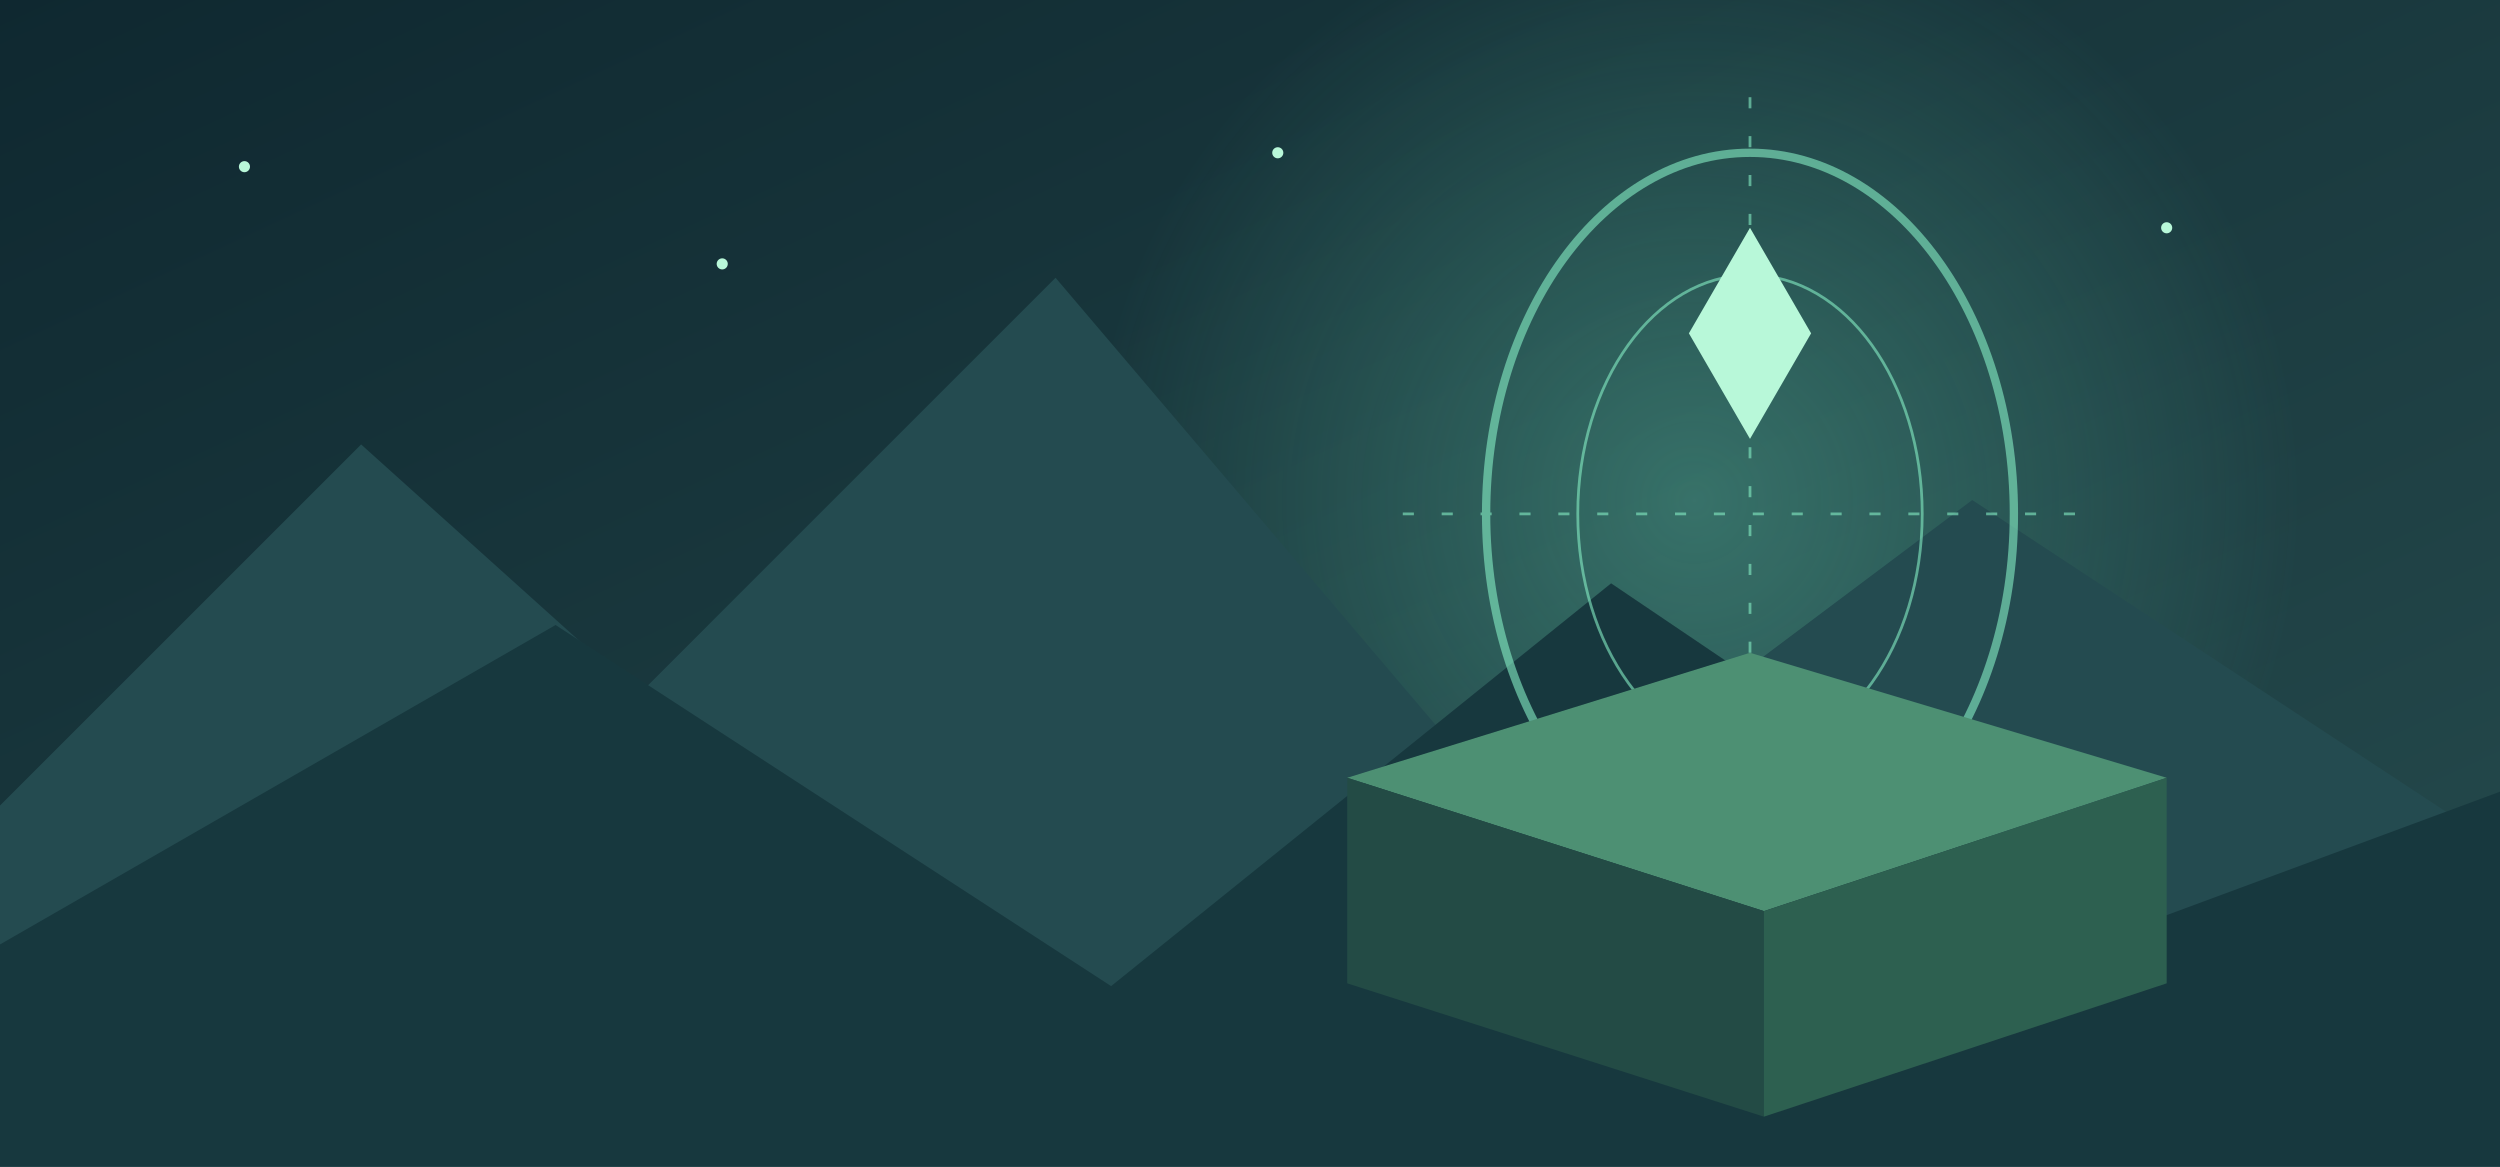
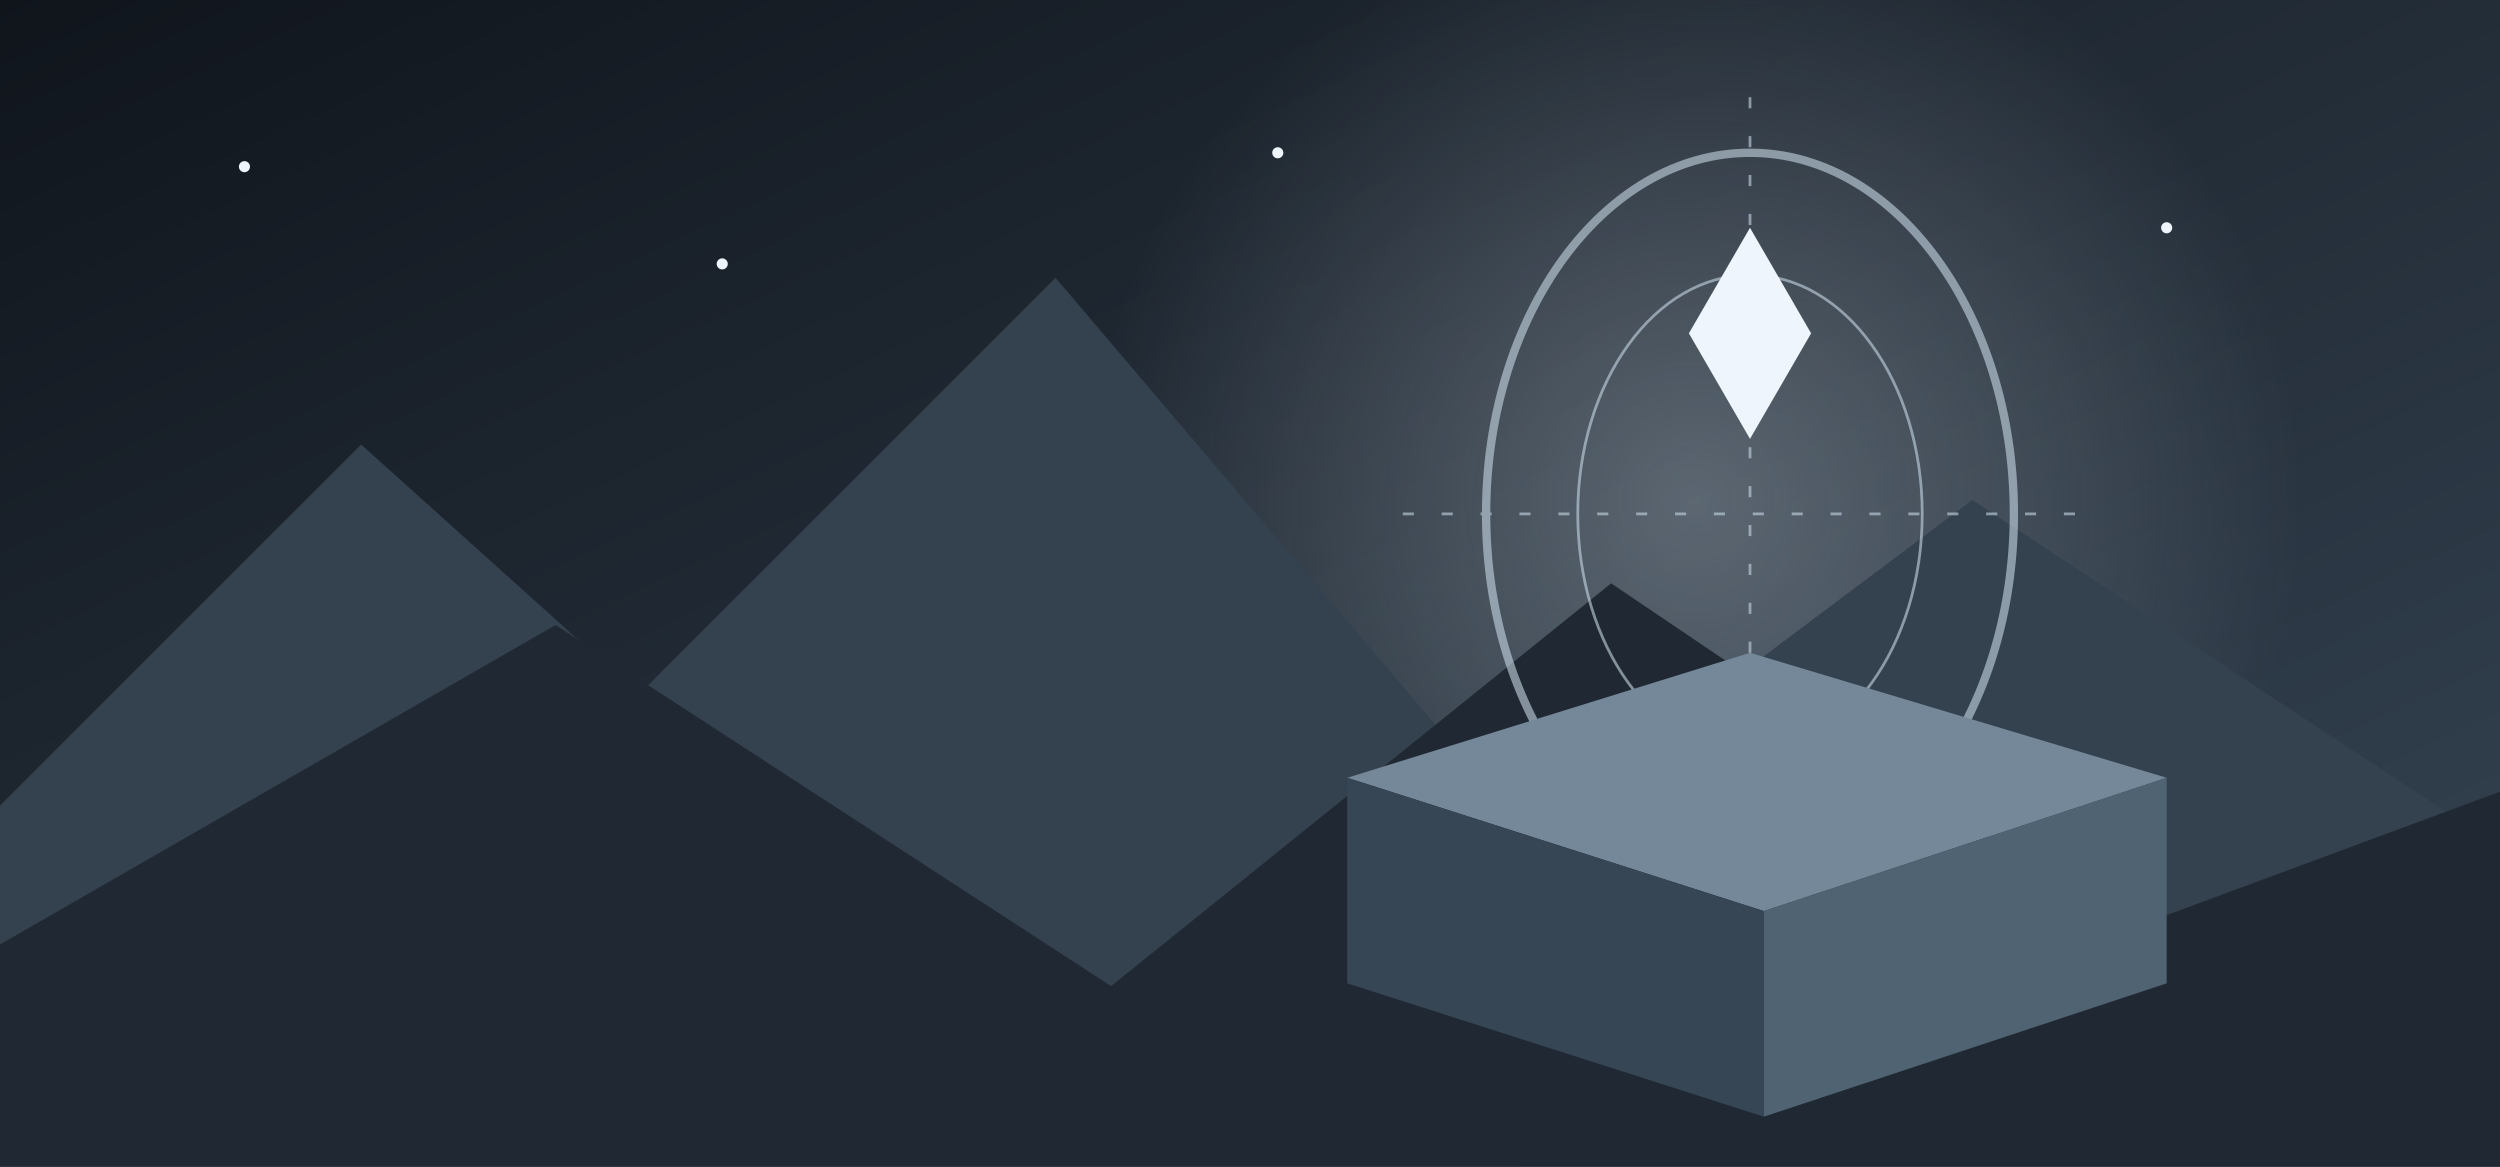
<svg xmlns="http://www.w3.org/2000/svg" width="900" height="420" viewBox="0 0 900 420">
  <defs>
    <linearGradient id="sky" x2="1" y2="1">
-       <stop stop-color="#0f2830" />
-       <stop offset="1" stop-color="#264c4e" />
+       <stop stop-color="#10151c" />
+       <stop offset="1" stop-color="#364554" />
    </linearGradient>
    <radialGradient id="glow">
-       <stop stop-color="#77efc7" stop-opacity=".3" />
-       <stop offset="1" stop-color="#77efc7" stop-opacity="0" />
+       <stop stop-color="#dbe7f2" stop-opacity=".3" />
+       <stop offset="1" stop-color="#dbe7f2" stop-opacity="0" />
    </radialGradient>
  </defs>
  <path fill="url(#sky)" d="M0 0h900v420H0z" />
  <circle cx="610" cy="180" r="220" fill="url(#glow)" />
-   <path fill="#244b50" d="M0 290 130 160 230 250 380 100 550 300 710 180 900 305v115H0z" />
-   <path fill="#17383e" d="m0 340 200-115 200 130 180-145 185 125 135-50v135H0z" />
-   <g fill="none" stroke="#85eec5" opacity=".6">
+   <path fill="#34414e" d="M0 290 130 160 230 250 380 100 550 300 710 180 900 305v115H0z" />
+   <path fill="#202933" d="m0 340 200-115 200 130 180-145 185 125 135-50v135H0z" />
+   <g fill="none" stroke="#c6d7e5" opacity=".6">
    <ellipse cx="630" cy="185" rx="95" ry="130" stroke-width="3" />
    <ellipse cx="630" cy="185" rx="62" ry="86" />
    <path d="M505 185h250M630 35v300" stroke-dasharray="4 10" />
  </g>
-   <path fill="#4d9073" d="m485 280 145-45 150 45-145 48z" />
-   <path fill="#234b45" d="m485 280 150 48v74l-150-48z" />
-   <path fill="#2d6050" d="m635 328 145-48v74l-145 48z" />
-   <g fill="#b8f8d9">
+   <path fill="#748899" d="m485 280 145-45 150 45-145 48z" />
+   <path fill="#364655" d="m485 280 150 48v74l-150-48z" />
+   <path fill="#506373" d="m635 328 145-48v74l-145 48z" />
+   <g fill="#eef5fc">
    <path d="m630 82 22 38-22 38-22-38z" />
    <circle cx="88" cy="60" r="2" />
    <circle cx="260" cy="95" r="2" />
    <circle cx="780" cy="82" r="2" />
    <circle cx="460" cy="55" r="2" />
  </g>
</svg>
